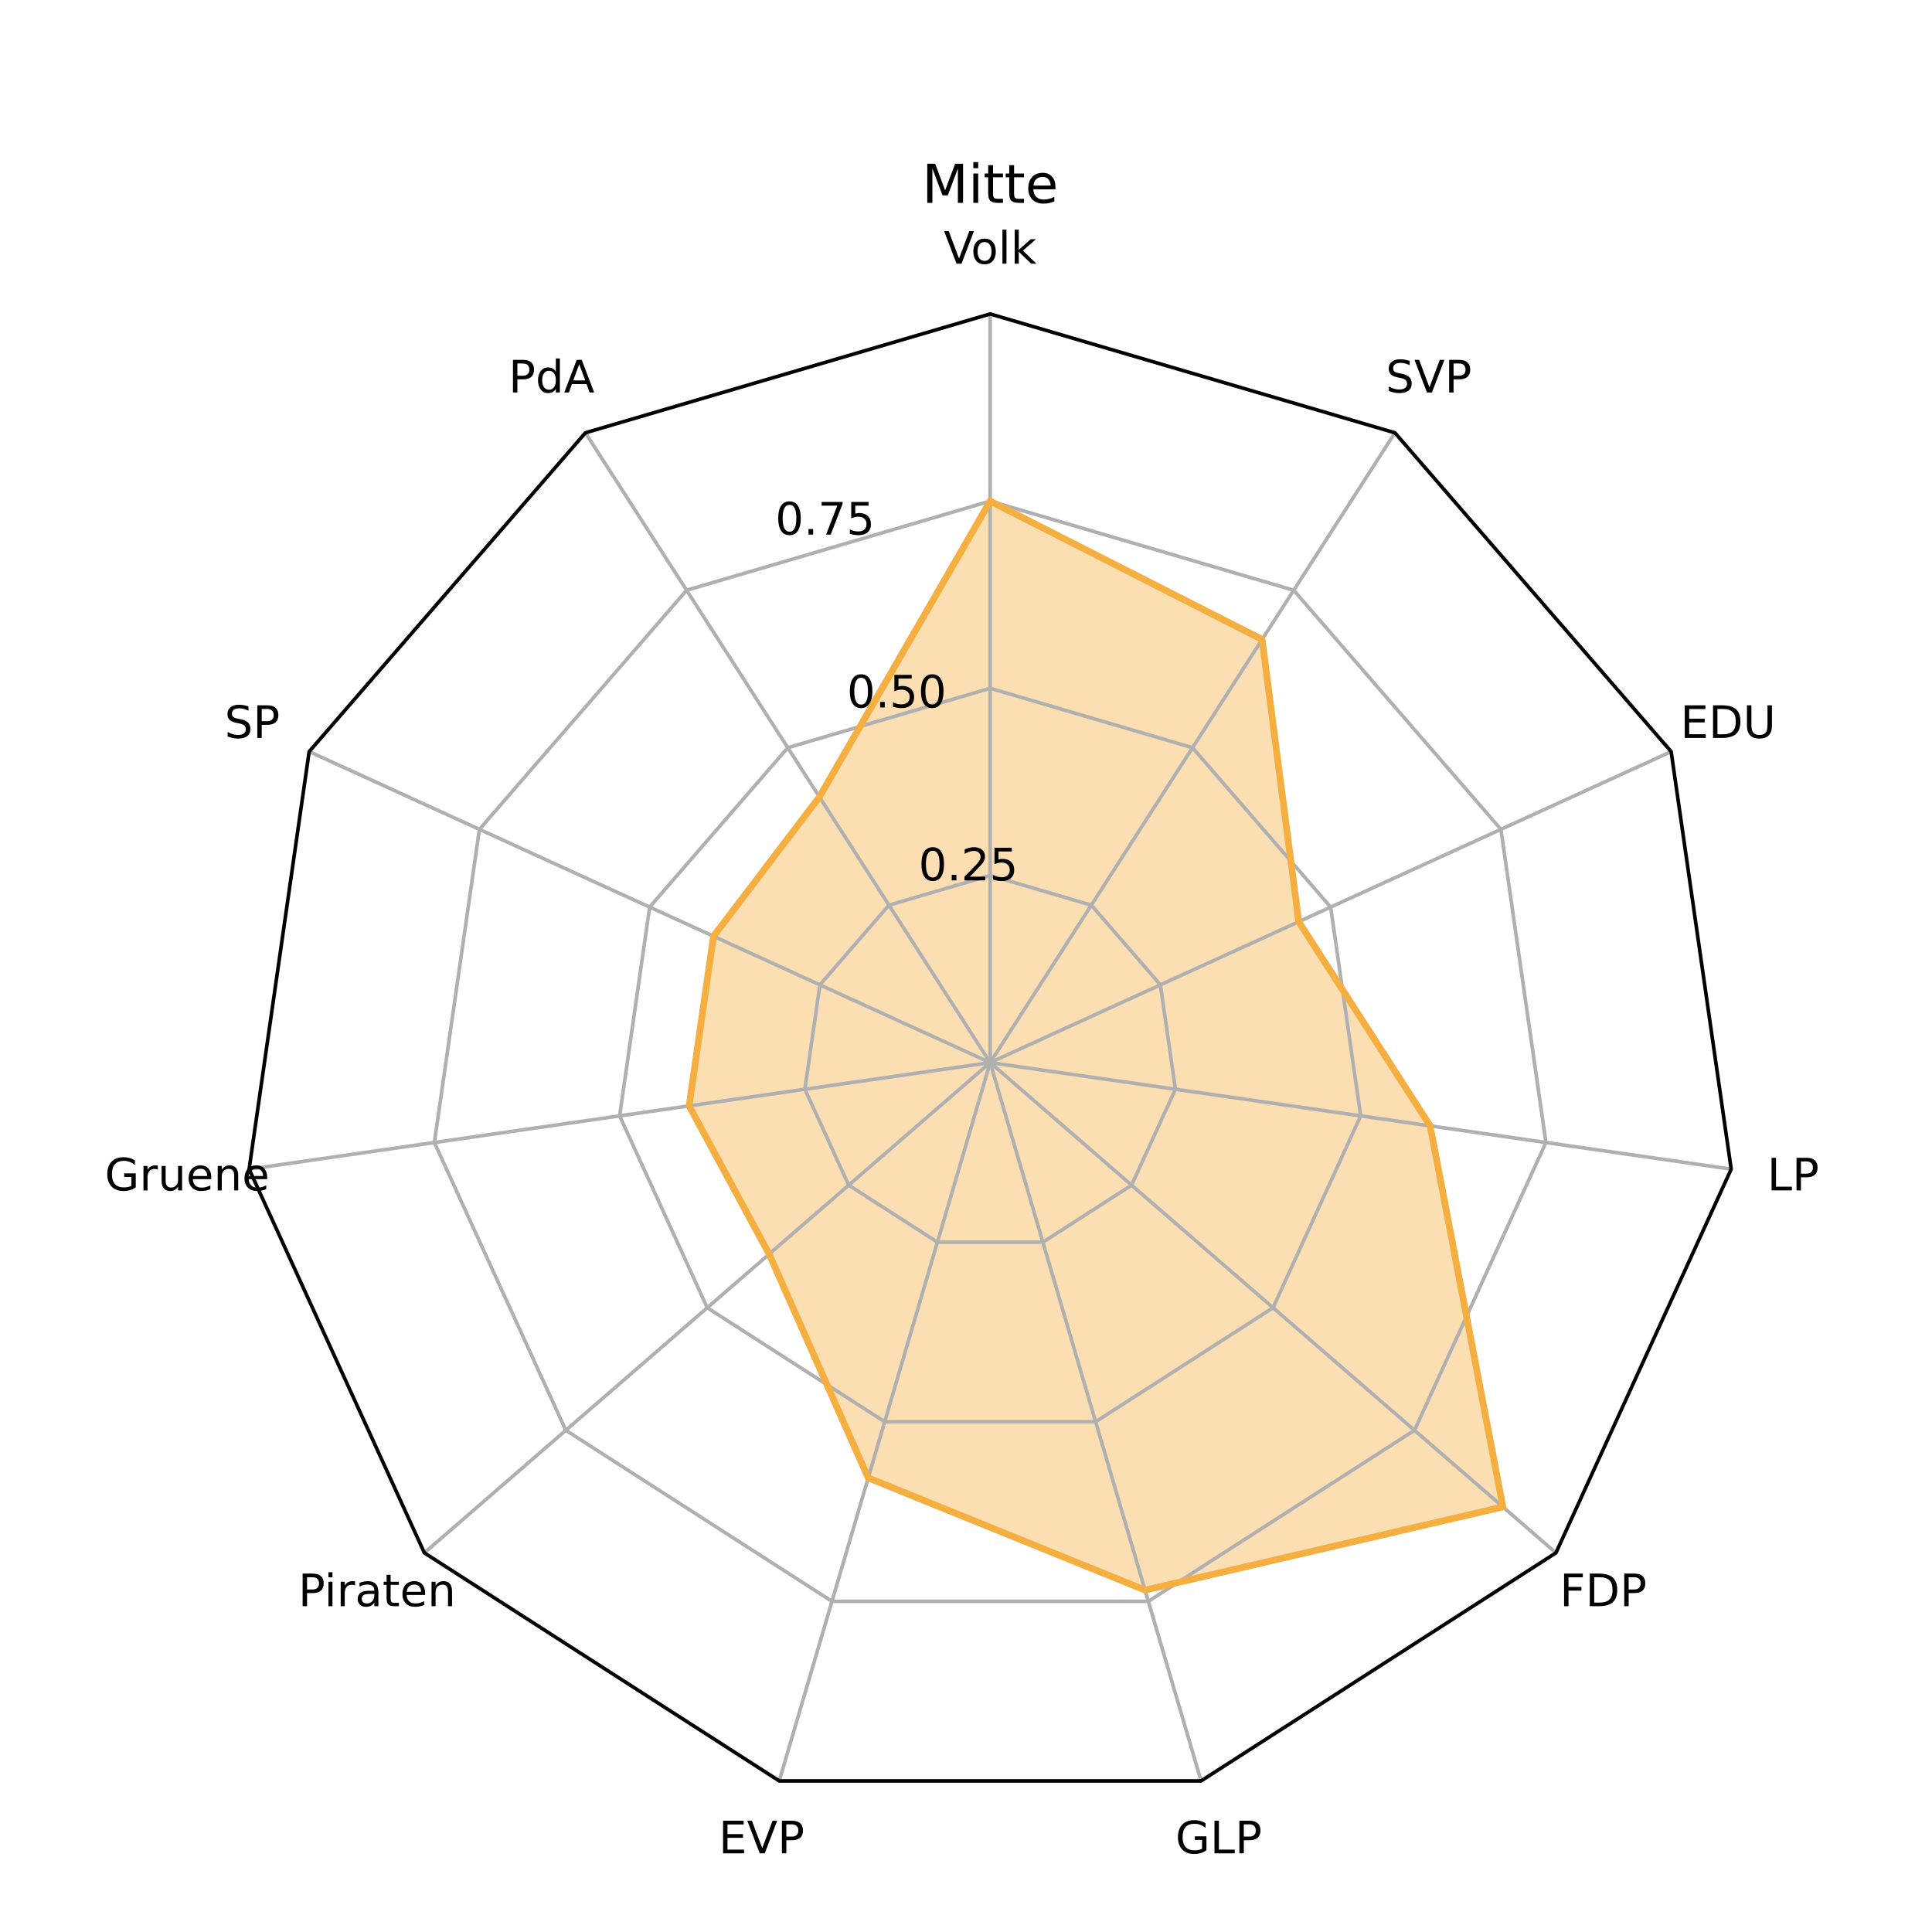
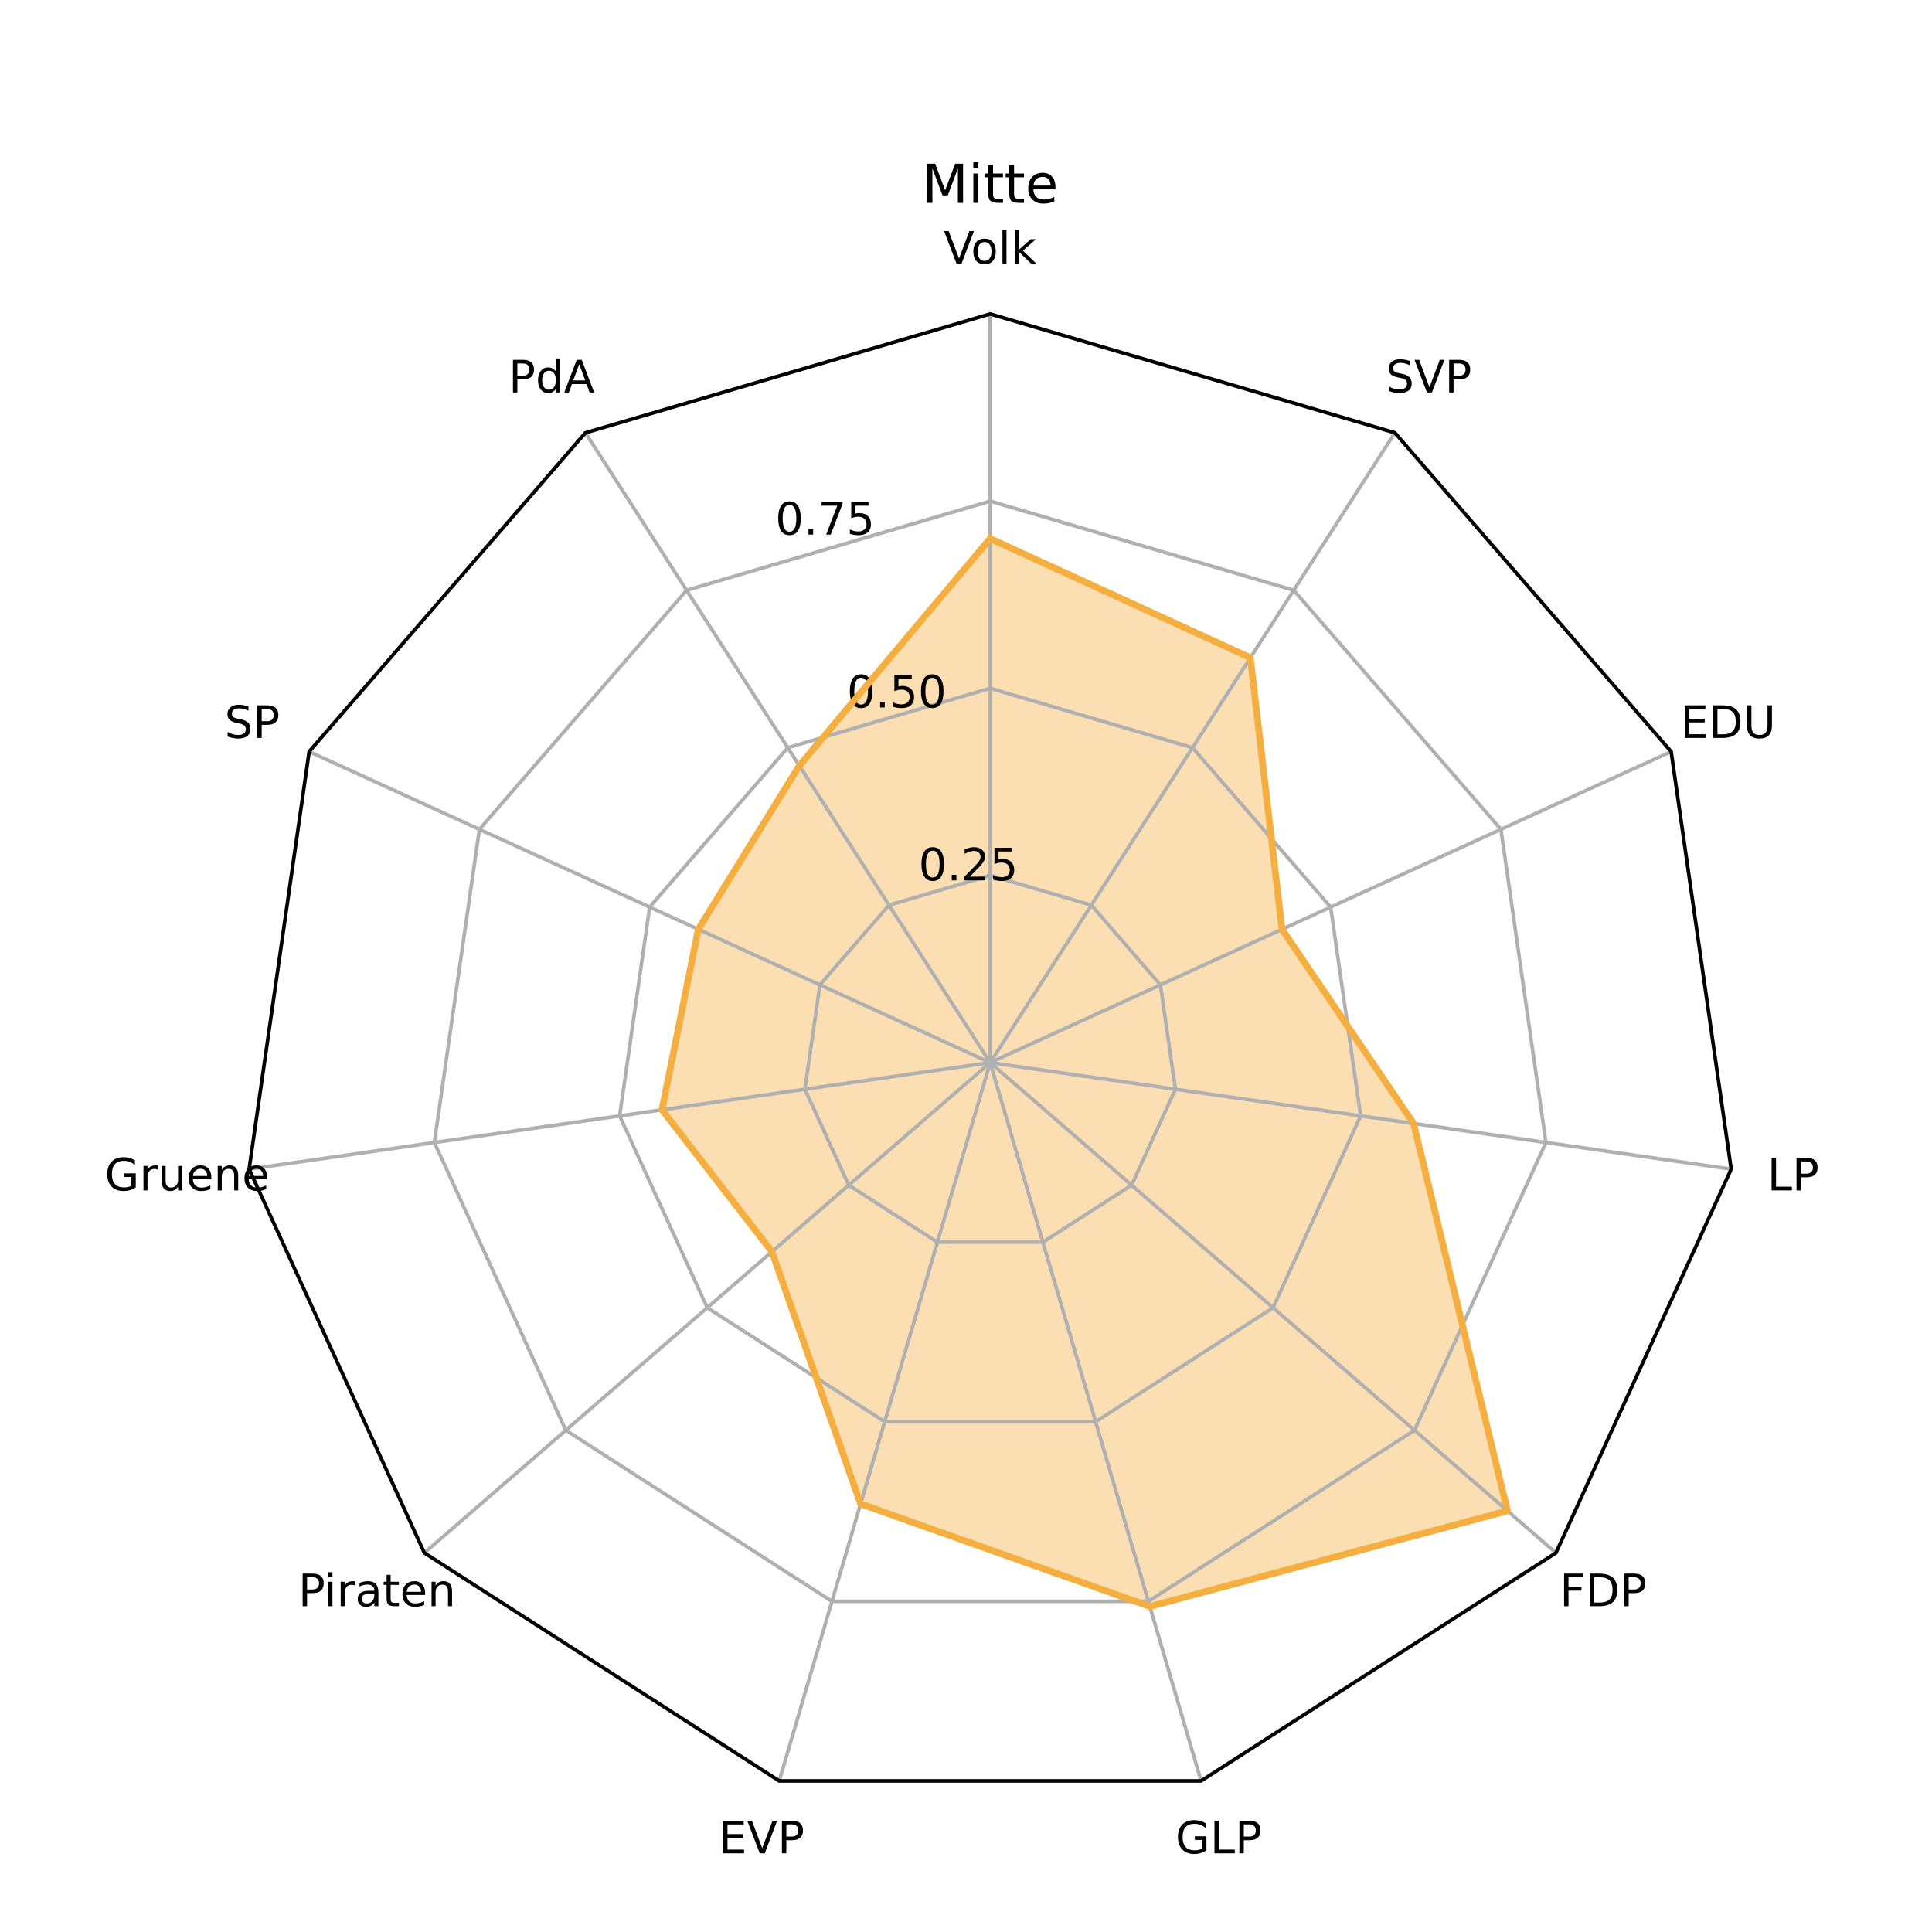
<svg xmlns="http://www.w3.org/2000/svg" xmlns:xlink="http://www.w3.org/1999/xlink" width="432pt" height="432pt" viewBox="0 0 432 432" version="1.1">
  <defs>
    <style type="text/css">*{stroke-linejoin: round; stroke-linecap: butt}</style>
  </defs>
  <g id="figure_1">
    <g id="patch_1">
      <path d="M 0 432  L 432 432  L 432 0  L 0 0  z " style="fill: #ffffff" />
    </g>
    <g id="axes_1">
      <g id="patch_2">
        <path d="M 221.4 70.2  L 130.897 96.774  L 69.128 168.06  L 55.704 261.424  L 94.888 347.224  L 174.238 398.219  L 268.562 398.219  L 347.912 347.224  L 387.096 261.424  L 373.672 168.06  L 311.903 96.774  z " style="fill: #ffffff" />
      </g>
      <g id="patch_3">
-         <path d="M 221.4 112.05  L 183.219 178.189  L 159.539 209.349  L 154.086 247.278  L 171.981 280.422  L 194.134 330.458  L 256.035 355.555  L 336.052 336.946  L 319.782 251.745  L 290.398 206.089  L 282.207 142.983  z " clip-path="url(#pb3d2dcddb6)" style="fill: #f5ae40; opacity: 0.4; stroke: #f5ae40; stroke-linejoin: miter" />
+         <path d="M 221.4 120.42  L 178.734 171.211  L 156.14 207.797  L 148.02 248.15  L 172.602 279.883  L 192.429 336.266  L 257.108 359.212  L 337.069 337.827  L 316.083 251.213  L 286.66 207.797  L 279.581 147.069  z " clip-path="url(#p81fc28a385)" style="fill: #f5ae40; opacity: 0.4; stroke: #f5ae40; stroke-linejoin: miter" />
      </g>
      <g id="matplotlib.axis_1">
        <g id="xtick_1">
          <g id="line2d_1">
-             <path d="M 221.4 237.6  L 221.4 222.382  L 221.4 207.164  L 221.4 191.945  L 221.4 176.727  L 221.4 161.509  L 221.4 146.291  L 221.4 131.073  L 221.4 115.855  L 221.4 100.636  L 221.4 85.418  L 221.4 70.2  " clip-path="url(#pb3d2dcddb6)" style="fill: none; stroke: #b0b0b0; stroke-width: 0.8; stroke-linecap: square" />
+             <path d="M 221.4 237.6  L 221.4 222.382  L 221.4 207.164  L 221.4 191.945  L 221.4 176.727  L 221.4 161.509  L 221.4 146.291  L 221.4 131.073  L 221.4 115.855  L 221.4 100.636  L 221.4 85.418  L 221.4 70.2  " clip-path="url(#p81fc28a385)" style="fill: none; stroke: #b0b0b0; stroke-width: 0.8; stroke-linecap: square" />
          </g>
          <g id="text_1">
-             <g transform="translate(211.0234 58.95938) scale(0.1 -0.1)">
+             <g transform="translate(211.0234 58.95938)scale(0.1 -0.1)">
              <defs>
                <path id="DejaVuSans-56" d="M 1831 0  L 50 4666  L 709 4666  L 2188 738  L 3669 4666  L 4325 4666  L 2547 0  L 1831 0  z " transform="scale(0.015625)" />
                <path id="DejaVuSans-6f" d="M 1959 3097  Q 1497 3097 1228 2736  Q 959 2375 959 1747  Q 959 1119 1226 758  Q 1494 397 1959 397  Q 2419 397 2687 759  Q 2956 1122 2956 1747  Q 2956 2369 2687 2733  Q 2419 3097 1959 3097  z M 1959 3584  Q 2709 3584 3137 3096  Q 3566 2609 3566 1747  Q 3566 888 3137 398  Q 2709 -91 1959 -91  Q 1206 -91 779 398  Q 353 888 353 1747  Q 353 2609 779 3096  Q 1206 3584 1959 3584  z " transform="scale(0.015625)" />
                <path id="DejaVuSans-6c" d="M 603 4863  L 1178 4863  L 1178 0  L 603 0  L 603 4863  z " transform="scale(0.015625)" />
                <path id="DejaVuSans-6b" d="M 581 4863  L 1159 4863  L 1159 1991  L 2875 3500  L 3609 3500  L 1753 1863  L 3688 0  L 2938 0  L 1159 1709  L 1159 0  L 581 0  L 581 4863  z " transform="scale(0.015625)" />
              </defs>
              <use xlink:href="#DejaVuSans-56" />
              <use xlink:href="#DejaVuSans-6f" x="60.658" />
              <use xlink:href="#DejaVuSans-6c" x="121.84" />
              <use xlink:href="#DejaVuSans-6b" x="149.623" />
            </g>
          </g>
        </g>
        <g id="xtick_2">
          <g id="line2d_2">
-             <path d="M 221.4 237.6  L 213.172 224.798  L 204.945 211.995  L 196.717 199.193  L 188.49 186.391  L 180.262 173.588  L 172.035 160.786  L 163.807 147.984  L 155.579 135.181  L 147.352 122.379  L 139.124 109.577  L 130.897 96.774  " clip-path="url(#pb3d2dcddb6)" style="fill: none; stroke: #b0b0b0; stroke-width: 0.8; stroke-linecap: square" />
+             <path d="M 221.4 237.6  L 213.172 224.798  L 204.945 211.995  L 196.717 199.193  L 188.49 186.391  L 180.262 173.588  L 172.035 160.786  L 163.807 147.984  L 155.579 135.181  L 147.352 122.379  L 139.124 109.577  L 130.897 96.774  " clip-path="url(#p81fc28a385)" style="fill: none; stroke: #b0b0b0; stroke-width: 0.8; stroke-linecap: square" />
          </g>
          <g id="text_2">
-             <g transform="translate(113.7184 87.75598) scale(0.1 -0.1)">
+             <g transform="translate(113.7184 87.75598)scale(0.1 -0.1)">
              <defs>
                <path id="DejaVuSans-50" d="M 1259 4147  L 1259 2394  L 2053 2394  Q 2494 2394 2734 2622  Q 2975 2850 2975 3272  Q 2975 3691 2734 3919  Q 2494 4147 2053 4147  L 1259 4147  z M 628 4666  L 2053 4666  Q 2838 4666 3239 4311  Q 3641 3956 3641 3272  Q 3641 2581 3239 2228  Q 2838 1875 2053 1875  L 1259 1875  L 1259 0  L 628 0  L 628 4666  z " transform="scale(0.015625)" />
                <path id="DejaVuSans-64" d="M 2906 2969  L 2906 4863  L 3481 4863  L 3481 0  L 2906 0  L 2906 525  Q 2725 213 2448 61  Q 2172 -91 1784 -91  Q 1150 -91 751 415  Q 353 922 353 1747  Q 353 2572 751 3078  Q 1150 3584 1784 3584  Q 2172 3584 2448 3432  Q 2725 3281 2906 2969  z M 947 1747  Q 947 1113 1208 752  Q 1469 391 1925 391  Q 2381 391 2643 752  Q 2906 1113 2906 1747  Q 2906 2381 2643 2742  Q 2381 3103 1925 3103  Q 1469 3103 1208 2742  Q 947 2381 947 1747  z " transform="scale(0.015625)" />
                <path id="DejaVuSans-41" d="M 2188 4044  L 1331 1722  L 3047 1722  L 2188 4044  z M 1831 4666  L 2547 4666  L 4325 0  L 3669 0  L 3244 1197  L 1141 1197  L 716 0  L 50 0  L 1831 4666  z " transform="scale(0.015625)" />
              </defs>
              <use xlink:href="#DejaVuSans-50" />
              <use xlink:href="#DejaVuSans-64" x="60.303" />
              <use xlink:href="#DejaVuSans-41" x="123.779" />
            </g>
          </g>
        </g>
        <g id="xtick_3">
          <g id="line2d_3">
-             <path d="M 221.4 237.6  L 207.557 231.278  L 193.714 224.956  L 179.871 218.634  L 166.028 212.313  L 152.185 205.991  L 138.342 199.669  L 124.499 193.347  L 110.656 187.025  L 96.813 180.703  L 82.971 174.381  L 69.128 168.06  " clip-path="url(#pb3d2dcddb6)" style="fill: none; stroke: #b0b0b0; stroke-width: 0.8; stroke-linecap: square" />
+             <path d="M 221.4 237.6  L 207.557 231.278  L 193.714 224.956  L 179.871 218.634  L 166.028 212.313  L 152.185 205.991  L 138.342 199.669  L 124.499 193.347  L 110.656 187.025  L 96.813 180.703  L 82.971 174.381  L 69.128 168.06  " clip-path="url(#p81fc28a385)" style="fill: none; stroke: #b0b0b0; stroke-width: 0.8; stroke-linecap: square" />
          </g>
          <g id="text_3">
-             <g transform="translate(50.20369 165.0031) scale(0.1 -0.1)">
+             <g transform="translate(50.20369 165.0031)scale(0.1 -0.1)">
              <defs>
                <path id="DejaVuSans-53" d="M 3425 4513  L 3425 3897  Q 3066 4069 2747 4153  Q 2428 4238 2131 4238  Q 1616 4238 1336 4038  Q 1056 3838 1056 3469  Q 1056 3159 1242 3001  Q 1428 2844 1947 2747  L 2328 2669  Q 3034 2534 3370 2195  Q 3706 1856 3706 1288  Q 3706 609 3251 259  Q 2797 -91 1919 -91  Q 1588 -91 1214 -16  Q 841 59 441 206  L 441 856  Q 825 641 1194 531  Q 1563 422 1919 422  Q 2459 422 2753 634  Q 3047 847 3047 1241  Q 3047 1584 2836 1778  Q 2625 1972 2144 2069  L 1759 2144  Q 1053 2284 737 2584  Q 422 2884 422 3419  Q 422 4038 858 4394  Q 1294 4750 2059 4750  Q 2388 4750 2728 4690  Q 3069 4631 3425 4513  z " transform="scale(0.015625)" />
              </defs>
              <use xlink:href="#DejaVuSans-53" />
              <use xlink:href="#DejaVuSans-50" x="63.477" />
            </g>
          </g>
        </g>
        <g id="xtick_4">
          <g id="line2d_4">
-             <path d="M 221.4 237.6  L 206.337 239.766  L 191.273 241.932  L 176.21 244.097  L 161.147 246.263  L 146.084 248.429  L 131.02 250.595  L 115.957 252.76  L 100.894 254.926  L 85.83 257.092  L 70.767 259.258  L 55.704 261.424  " clip-path="url(#pb3d2dcddb6)" style="fill: none; stroke: #b0b0b0; stroke-width: 0.8; stroke-linecap: square" />
+             <path d="M 221.4 237.6  L 206.337 239.766  L 191.273 241.932  L 176.21 244.097  L 161.147 246.263  L 146.084 248.429  L 131.02 250.595  L 115.957 252.76  L 100.894 254.926  L 85.83 257.092  L 70.767 259.258  L 55.704 261.424  " clip-path="url(#p81fc28a385)" style="fill: none; stroke: #b0b0b0; stroke-width: 0.8; stroke-linecap: square" />
          </g>
          <g id="text_4">
-             <g transform="translate(23.42608 266.1753) scale(0.1 -0.1)">
+             <g transform="translate(23.42608 266.1753)scale(0.1 -0.1)">
              <defs>
                <path id="DejaVuSans-47" d="M 3809 666  L 3809 1919  L 2778 1919  L 2778 2438  L 4434 2438  L 4434 434  Q 4069 175 3628 42  Q 3188 -91 2688 -91  Q 1594 -91 976 548  Q 359 1188 359 2328  Q 359 3472 976 4111  Q 1594 4750 2688 4750  Q 3144 4750 3555 4637  Q 3966 4525 4313 4306  L 4313 3634  Q 3963 3931 3569 4081  Q 3175 4231 2741 4231  Q 1884 4231 1454 3753  Q 1025 3275 1025 2328  Q 1025 1384 1454 906  Q 1884 428 2741 428  Q 3075 428 3337 486  Q 3600 544 3809 666  z " transform="scale(0.015625)" />
                <path id="DejaVuSans-72" d="M 2631 2963  Q 2534 3019 2420 3045  Q 2306 3072 2169 3072  Q 1681 3072 1420 2755  Q 1159 2438 1159 1844  L 1159 0  L 581 0  L 581 3500  L 1159 3500  L 1159 2956  Q 1341 3275 1631 3429  Q 1922 3584 2338 3584  Q 2397 3584 2469 3576  Q 2541 3569 2628 3553  L 2631 2963  z " transform="scale(0.015625)" />
                <path id="DejaVuSans-75" d="M 544 1381  L 544 3500  L 1119 3500  L 1119 1403  Q 1119 906 1312 657  Q 1506 409 1894 409  Q 2359 409 2629 706  Q 2900 1003 2900 1516  L 2900 3500  L 3475 3500  L 3475 0  L 2900 0  L 2900 538  Q 2691 219 2414 64  Q 2138 -91 1772 -91  Q 1169 -91 856 284  Q 544 659 544 1381  z M 1991 3584  L 1991 3584  z " transform="scale(0.015625)" />
                <path id="DejaVuSans-65" d="M 3597 1894  L 3597 1613  L 953 1613  Q 991 1019 1311 708  Q 1631 397 2203 397  Q 2534 397 2845 478  Q 3156 559 3463 722  L 3463 178  Q 3153 47 2828 -22  Q 2503 -91 2169 -91  Q 1331 -91 842 396  Q 353 884 353 1716  Q 353 2575 817 3079  Q 1281 3584 2069 3584  Q 2775 3584 3186 3129  Q 3597 2675 3597 1894  z M 3022 2063  Q 3016 2534 2758 2815  Q 2500 3097 2075 3097  Q 1594 3097 1305 2825  Q 1016 2553 972 2059  L 3022 2063  z " transform="scale(0.015625)" />
                <path id="DejaVuSans-6e" d="M 3513 2113  L 3513 0  L 2938 0  L 2938 2094  Q 2938 2591 2744 2837  Q 2550 3084 2163 3084  Q 1697 3084 1428 2787  Q 1159 2491 1159 1978  L 1159 0  L 581 0  L 581 3500  L 1159 3500  L 1159 2956  Q 1366 3272 1645 3428  Q 1925 3584 2291 3584  Q 2894 3584 3203 3211  Q 3513 2838 3513 2113  z " transform="scale(0.015625)" />
              </defs>
              <use xlink:href="#DejaVuSans-47" />
              <use xlink:href="#DejaVuSans-72" x="77.49" />
              <use xlink:href="#DejaVuSans-75" x="118.604" />
              <use xlink:href="#DejaVuSans-65" x="181.982" />
              <use xlink:href="#DejaVuSans-6e" x="243.506" />
              <use xlink:href="#DejaVuSans-65" x="306.885" />
            </g>
          </g>
        </g>
        <g id="xtick_5">
          <g id="line2d_5">
-             <path d="M 221.4 237.6  L 209.899 247.566  L 198.398 257.532  L 186.897 267.497  L 175.395 277.463  L 163.894 287.429  L 152.393 297.395  L 140.892 307.361  L 129.391 317.326  L 117.89 327.292  L 106.389 337.258  L 94.888 347.224  " clip-path="url(#pb3d2dcddb6)" style="fill: none; stroke: #b0b0b0; stroke-width: 0.8; stroke-linecap: square" />
+             <path d="M 221.4 237.6  L 209.899 247.566  L 198.398 257.532  L 186.897 267.497  L 175.395 277.463  L 163.894 287.429  L 152.393 297.395  L 140.892 307.361  L 129.391 317.326  L 117.89 327.292  L 106.389 337.258  L 94.888 347.224  " clip-path="url(#p81fc28a385)" style="fill: none; stroke: #b0b0b0; stroke-width: 0.8; stroke-linecap: square" />
          </g>
          <g id="text_5">
-             <g transform="translate(66.69062 359.1511) scale(0.1 -0.1)">
+             <g transform="translate(66.69062 359.1511)scale(0.1 -0.1)">
              <defs>
                <path id="DejaVuSans-69" d="M 603 3500  L 1178 3500  L 1178 0  L 603 0  L 603 3500  z M 603 4863  L 1178 4863  L 1178 4134  L 603 4134  L 603 4863  z " transform="scale(0.015625)" />
                <path id="DejaVuSans-61" d="M 2194 1759  Q 1497 1759 1228 1600  Q 959 1441 959 1056  Q 959 750 1161 570  Q 1363 391 1709 391  Q 2188 391 2477 730  Q 2766 1069 2766 1631  L 2766 1759  L 2194 1759  z M 3341 1997  L 3341 0  L 2766 0  L 2766 531  Q 2569 213 2275 61  Q 1981 -91 1556 -91  Q 1019 -91 701 211  Q 384 513 384 1019  Q 384 1609 779 1909  Q 1175 2209 1959 2209  L 2766 2209  L 2766 2266  Q 2766 2663 2505 2880  Q 2244 3097 1772 3097  Q 1472 3097 1187 3025  Q 903 2953 641 2809  L 641 3341  Q 956 3463 1253 3523  Q 1550 3584 1831 3584  Q 2591 3584 2966 3190  Q 3341 2797 3341 1997  z " transform="scale(0.015625)" />
                <path id="DejaVuSans-74" d="M 1172 4494  L 1172 3500  L 2356 3500  L 2356 3053  L 1172 3053  L 1172 1153  Q 1172 725 1289 603  Q 1406 481 1766 481  L 2356 481  L 2356 0  L 1766 0  Q 1100 0 847 248  Q 594 497 594 1153  L 594 3053  L 172 3053  L 172 3500  L 594 3500  L 594 4494  L 1172 4494  z " transform="scale(0.015625)" />
              </defs>
              <use xlink:href="#DejaVuSans-50" />
              <use xlink:href="#DejaVuSans-69" x="58.053" />
              <use xlink:href="#DejaVuSans-72" x="85.836" />
              <use xlink:href="#DejaVuSans-61" x="126.949" />
              <use xlink:href="#DejaVuSans-74" x="188.229" />
              <use xlink:href="#DejaVuSans-65" x="227.438" />
              <use xlink:href="#DejaVuSans-6e" x="288.961" />
            </g>
          </g>
        </g>
        <g id="xtick_6">
          <g id="line2d_6">
-             <path d="M 221.4 237.6  L 217.113 252.202  L 212.825 266.803  L 208.538 281.405  L 204.25 296.007  L 199.963 310.609  L 195.675 325.21  L 191.388 339.812  L 187.1 354.414  L 182.813 369.016  L 178.525 383.617  L 174.238 398.219  " clip-path="url(#pb3d2dcddb6)" style="fill: none; stroke: #b0b0b0; stroke-width: 0.8; stroke-linecap: square" />
+             <path d="M 221.4 237.6  L 217.113 252.202  L 212.825 266.803  L 208.538 281.405  L 204.25 296.007  L 199.963 310.609  L 195.675 325.21  L 191.388 339.812  L 187.1 354.414  L 182.813 369.016  L 178.525 383.617  L 174.238 398.219  " clip-path="url(#p81fc28a385)" style="fill: none; stroke: #b0b0b0; stroke-width: 0.8; stroke-linecap: square" />
          </g>
          <g id="text_6">
-             <g transform="translate(160.6992 414.4114) scale(0.1 -0.1)">
+             <g transform="translate(160.6992 414.4114)scale(0.1 -0.1)">
              <defs>
                <path id="DejaVuSans-45" d="M 628 4666  L 3578 4666  L 3578 4134  L 1259 4134  L 1259 2753  L 3481 2753  L 3481 2222  L 1259 2222  L 1259 531  L 3634 531  L 3634 0  L 628 0  L 628 4666  z " transform="scale(0.015625)" />
              </defs>
              <use xlink:href="#DejaVuSans-45" />
              <use xlink:href="#DejaVuSans-56" x="63.184" />
              <use xlink:href="#DejaVuSans-50" x="131.592" />
            </g>
          </g>
        </g>
        <g id="xtick_7">
          <g id="line2d_7">
-             <path d="M 221.4 237.6  L 225.687 252.202  L 229.975 266.803  L 234.262 281.405  L 238.55 296.007  L 242.837 310.609  L 247.125 325.21  L 251.412 339.812  L 255.7 354.414  L 259.987 369.016  L 264.275 383.617  L 268.562 398.219  " clip-path="url(#pb3d2dcddb6)" style="fill: none; stroke: #b0b0b0; stroke-width: 0.8; stroke-linecap: square" />
+             <path d="M 221.4 237.6  L 225.687 252.202  L 229.975 266.803  L 234.262 281.405  L 238.55 296.007  L 242.837 310.609  L 247.125 325.21  L 251.412 339.812  L 255.7 354.414  L 259.987 369.016  L 264.275 383.617  L 268.562 398.219  " clip-path="url(#p81fc28a385)" style="fill: none; stroke: #b0b0b0; stroke-width: 0.8; stroke-linecap: square" />
          </g>
          <g id="text_7">
-             <g transform="translate(262.8313 414.4114) scale(0.1 -0.1)">
+             <g transform="translate(262.8313 414.4114)scale(0.1 -0.1)">
              <defs>
                <path id="DejaVuSans-4c" d="M 628 4666  L 1259 4666  L 1259 531  L 3531 531  L 3531 0  L 628 0  L 628 4666  z " transform="scale(0.015625)" />
              </defs>
              <use xlink:href="#DejaVuSans-47" />
              <use xlink:href="#DejaVuSans-4c" x="77.49" />
              <use xlink:href="#DejaVuSans-50" x="133.203" />
            </g>
          </g>
        </g>
        <g id="xtick_8">
          <g id="line2d_8">
-             <path d="M 221.4 237.6  L 232.901 247.566  L 244.402 257.532  L 255.903 267.497  L 267.405 277.463  L 278.906 287.429  L 290.407 297.395  L 301.908 307.361  L 313.409 317.326  L 324.91 327.292  L 336.411 337.258  L 347.912 347.224  " clip-path="url(#pb3d2dcddb6)" style="fill: none; stroke: #b0b0b0; stroke-width: 0.8; stroke-linecap: square" />
+             <path d="M 221.4 237.6  L 232.901 247.566  L 244.402 257.532  L 255.903 267.497  L 267.405 277.463  L 278.906 287.429  L 290.407 297.395  L 301.908 307.361  L 313.409 317.326  L 324.91 327.292  L 336.411 337.258  L 347.912 347.224  " clip-path="url(#p81fc28a385)" style="fill: none; stroke: #b0b0b0; stroke-width: 0.8; stroke-linecap: square" />
          </g>
          <g id="text_8">
-             <g transform="translate(348.7523 359.1511) scale(0.1 -0.1)">
+             <g transform="translate(348.7523 359.1511)scale(0.1 -0.1)">
              <defs>
                <path id="DejaVuSans-46" d="M 628 4666  L 3309 4666  L 3309 4134  L 1259 4134  L 1259 2759  L 3109 2759  L 3109 2228  L 1259 2228  L 1259 0  L 628 0  L 628 4666  z " transform="scale(0.015625)" />
                <path id="DejaVuSans-44" d="M 1259 4147  L 1259 519  L 2022 519  Q 2988 519 3436 956  Q 3884 1394 3884 2338  Q 3884 3275 3436 3711  Q 2988 4147 2022 4147  L 1259 4147  z M 628 4666  L 1925 4666  Q 3281 4666 3915 4102  Q 4550 3538 4550 2338  Q 4550 1131 3912 565  Q 3275 0 1925 0  L 628 0  L 628 4666  z " transform="scale(0.015625)" />
              </defs>
              <use xlink:href="#DejaVuSans-46" />
              <use xlink:href="#DejaVuSans-44" x="57.52" />
              <use xlink:href="#DejaVuSans-50" x="134.521" />
            </g>
          </g>
        </g>
        <g id="xtick_9">
          <g id="line2d_9">
-             <path d="M 221.4 237.6  L 236.463 239.766  L 251.527 241.932  L 266.59 244.097  L 281.653 246.263  L 296.716 248.429  L 311.78 250.595  L 326.843 252.76  L 341.906 254.926  L 356.97 257.092  L 372.033 259.258  L 387.096 261.424  " clip-path="url(#pb3d2dcddb6)" style="fill: none; stroke: #b0b0b0; stroke-width: 0.8; stroke-linecap: square" />
+             <path d="M 221.4 237.6  L 236.463 239.766  L 251.527 241.932  L 266.59 244.097  L 281.653 246.263  L 296.716 248.429  L 311.78 250.595  L 326.843 252.76  L 341.906 254.926  L 356.97 257.092  L 372.033 259.258  L 387.096 261.424  " clip-path="url(#p81fc28a385)" style="fill: none; stroke: #b0b0b0; stroke-width: 0.8; stroke-linecap: square" />
          </g>
          <g id="text_9">
-             <g transform="translate(395.1528 266.1753) scale(0.1 -0.1)">
+             <g transform="translate(395.1528 266.1753)scale(0.1 -0.1)">
              <use xlink:href="#DejaVuSans-4c" />
              <use xlink:href="#DejaVuSans-50" x="55.713" />
            </g>
          </g>
        </g>
        <g id="xtick_10">
          <g id="line2d_10">
-             <path d="M 221.4 237.6  L 235.243 231.278  L 249.086 224.956  L 262.929 218.634  L 276.772 212.313  L 290.615 205.991  L 304.458 199.669  L 318.301 193.347  L 332.144 187.025  L 345.987 180.703  L 359.829 174.381  L 373.672 168.06  " clip-path="url(#pb3d2dcddb6)" style="fill: none; stroke: #b0b0b0; stroke-width: 0.8; stroke-linecap: square" />
+             <path d="M 221.4 237.6  L 235.243 231.278  L 249.086 224.956  L 262.929 218.634  L 276.772 212.313  L 290.615 205.991  L 304.458 199.669  L 318.301 193.347  L 332.144 187.025  L 345.987 180.703  L 359.829 174.381  L 373.672 168.06  " clip-path="url(#p81fc28a385)" style="fill: none; stroke: #b0b0b0; stroke-width: 0.8; stroke-linecap: square" />
          </g>
          <g id="text_10">
-             <g transform="translate(375.7385 165.0031) scale(0.1 -0.1)">
+             <g transform="translate(375.7385 165.0031)scale(0.1 -0.1)">
              <defs>
                <path id="DejaVuSans-55" d="M 556 4666  L 1191 4666  L 1191 1831  Q 1191 1081 1462 751  Q 1734 422 2344 422  Q 2950 422 3222 751  Q 3494 1081 3494 1831  L 3494 4666  L 4128 4666  L 4128 1753  Q 4128 841 3676 375  Q 3225 -91 2344 -91  Q 1459 -91 1007 375  Q 556 841 556 1753  L 556 4666  z " transform="scale(0.015625)" />
              </defs>
              <use xlink:href="#DejaVuSans-45" />
              <use xlink:href="#DejaVuSans-44" x="63.184" />
              <use xlink:href="#DejaVuSans-55" x="140.186" />
            </g>
          </g>
        </g>
        <g id="xtick_11">
          <g id="line2d_11">
-             <path d="M 221.4 237.6  L 229.628 224.798  L 237.855 211.995  L 246.083 199.193  L 254.31 186.391  L 262.538 173.588  L 270.765 160.786  L 278.993 147.984  L 287.221 135.181  L 295.448 122.379  L 303.676 109.577  L 311.903 96.774  " clip-path="url(#pb3d2dcddb6)" style="fill: none; stroke: #b0b0b0; stroke-width: 0.8; stroke-linecap: square" />
+             <path d="M 221.4 237.6  L 229.628 224.798  L 237.855 211.995  L 246.083 199.193  L 254.31 186.391  L 262.538 173.588  L 270.765 160.786  L 278.993 147.984  L 287.221 135.181  L 295.448 122.379  L 303.676 109.577  L 311.903 96.774  " clip-path="url(#p81fc28a385)" style="fill: none; stroke: #b0b0b0; stroke-width: 0.8; stroke-linecap: square" />
          </g>
          <g id="text_11">
-             <g transform="translate(309.8629 87.75598) scale(0.1 -0.1)">
+             <g transform="translate(309.8629 87.75598)scale(0.1 -0.1)">
              <use xlink:href="#DejaVuSans-53" />
              <use xlink:href="#DejaVuSans-56" x="63.477" />
              <use xlink:href="#DejaVuSans-50" x="131.885" />
            </g>
          </g>
        </g>
      </g>
      <g id="matplotlib.axis_2">
        <g id="ytick_1">
          <g id="line2d_12">
-             <path d="M 221.4 195.75  L 198.774 202.394  L 183.332 220.215  L 179.976 243.556  L 189.772 265.006  L 209.609 277.755  L 233.191 277.755  L 253.028 265.006  L 262.824 243.556  L 259.468 220.215  L 244.026 202.394  L 221.4 195.75  " clip-path="url(#pb3d2dcddb6)" style="fill: none; stroke: #b0b0b0; stroke-width: 0.8; stroke-linecap: square" />
+             <path d="M 221.4 195.75  L 198.774 202.394  L 183.332 220.215  L 179.976 243.556  L 189.772 265.006  L 209.609 277.755  L 233.191 277.755  L 253.028 265.006  L 262.824 243.556  L 259.468 220.215  L 244.026 202.394  L 221.4 195.75  " clip-path="url(#p81fc28a385)" style="fill: none; stroke: #b0b0b0; stroke-width: 0.8; stroke-linecap: square" />
          </g>
          <g id="text_12">
-             <g transform="translate(205.3847 196.856) scale(0.1 -0.1)">
+             <g transform="translate(205.3847 196.856)scale(0.1 -0.1)">
              <defs>
                <path id="DejaVuSans-30" d="M 2034 4250  Q 1547 4250 1301 3770  Q 1056 3291 1056 2328  Q 1056 1369 1301 889  Q 1547 409 2034 409  Q 2525 409 2770 889  Q 3016 1369 3016 2328  Q 3016 3291 2770 3770  Q 2525 4250 2034 4250  z M 2034 4750  Q 2819 4750 3233 4129  Q 3647 3509 3647 2328  Q 3647 1150 3233 529  Q 2819 -91 2034 -91  Q 1250 -91 836 529  Q 422 1150 422 2328  Q 422 3509 836 4129  Q 1250 4750 2034 4750  z " transform="scale(0.015625)" />
                <path id="DejaVuSans-2e" d="M 684 794  L 1344 794  L 1344 0  L 684 0  L 684 794  z " transform="scale(0.015625)" />
                <path id="DejaVuSans-32" d="M 1228 531  L 3431 531  L 3431 0  L 469 0  L 469 531  Q 828 903 1448 1529  Q 2069 2156 2228 2338  Q 2531 2678 2651 2914  Q 2772 3150 2772 3378  Q 2772 3750 2511 3984  Q 2250 4219 1831 4219  Q 1534 4219 1204 4116  Q 875 4013 500 3803  L 500 4441  Q 881 4594 1212 4672  Q 1544 4750 1819 4750  Q 2544 4750 2975 4387  Q 3406 4025 3406 3419  Q 3406 3131 3298 2873  Q 3191 2616 2906 2266  Q 2828 2175 2409 1742  Q 1991 1309 1228 531  z " transform="scale(0.015625)" />
                <path id="DejaVuSans-35" d="M 691 4666  L 3169 4666  L 3169 4134  L 1269 4134  L 1269 2991  Q 1406 3038 1543 3061  Q 1681 3084 1819 3084  Q 2600 3084 3056 2656  Q 3513 2228 3513 1497  Q 3513 744 3044 326  Q 2575 -91 1722 -91  Q 1428 -91 1123 -41  Q 819 9 494 109  L 494 744  Q 775 591 1075 516  Q 1375 441 1709 441  Q 2250 441 2565 725  Q 2881 1009 2881 1497  Q 2881 1984 2565 2268  Q 2250 2553 1709 2553  Q 1456 2553 1204 2497  Q 953 2441 691 2322  L 691 4666  z " transform="scale(0.015625)" />
              </defs>
              <use xlink:href="#DejaVuSans-30" />
              <use xlink:href="#DejaVuSans-2e" x="63.623" />
              <use xlink:href="#DejaVuSans-32" x="95.41" />
              <use xlink:href="#DejaVuSans-35" x="159.033" />
            </g>
          </g>
        </g>
        <g id="ytick_2">
          <g id="line2d_13">
-             <path d="M 221.4 153.9  L 176.148 167.187  L 145.264 202.83  L 138.552 249.512  L 158.144 292.412  L 197.819 317.91  L 244.981 317.91  L 284.656 292.412  L 304.248 249.512  L 297.536 202.83  L 266.652 167.187  L 221.4 153.9  " clip-path="url(#pb3d2dcddb6)" style="fill: none; stroke: #b0b0b0; stroke-width: 0.8; stroke-linecap: square" />
+             <path d="M 221.4 153.9  L 176.148 167.187  L 145.264 202.83  L 138.552 249.512  L 158.144 292.412  L 197.819 317.91  L 244.981 317.91  L 284.656 292.412  L 304.248 249.512  L 297.536 202.83  L 266.652 167.187  L 221.4 153.9  " clip-path="url(#p81fc28a385)" style="fill: none; stroke: #b0b0b0; stroke-width: 0.8; stroke-linecap: square" />
          </g>
          <g id="text_13">
-             <g transform="translate(189.3694 158.1916) scale(0.1 -0.1)">
+             <g transform="translate(189.3694 158.1916)scale(0.1 -0.1)">
              <use xlink:href="#DejaVuSans-30" />
              <use xlink:href="#DejaVuSans-2e" x="63.623" />
              <use xlink:href="#DejaVuSans-35" x="95.41" />
              <use xlink:href="#DejaVuSans-30" x="159.033" />
            </g>
          </g>
        </g>
        <g id="ytick_3">
          <g id="line2d_14">
-             <path d="M 221.4 112.05  L 153.523 131.981  L 107.196 185.445  L 97.128 255.468  L 126.516 319.818  L 186.028 358.064  L 256.772 358.064  L 316.284 319.818  L 345.672 255.468  L 335.604 185.445  L 289.277 131.981  L 221.4 112.05  " clip-path="url(#pb3d2dcddb6)" style="fill: none; stroke: #b0b0b0; stroke-width: 0.8; stroke-linecap: square" />
+             <path d="M 221.4 112.05  L 153.523 131.981  L 107.196 185.445  L 97.128 255.468  L 126.516 319.818  L 186.028 358.064  L 256.772 358.064  L 316.284 319.818  L 345.672 255.468  L 335.604 185.445  L 289.277 131.981  L 221.4 112.05  " clip-path="url(#p81fc28a385)" style="fill: none; stroke: #b0b0b0; stroke-width: 0.8; stroke-linecap: square" />
          </g>
          <g id="text_14">
-             <g transform="translate(173.3541 119.5272) scale(0.1 -0.1)">
+             <g transform="translate(173.3541 119.5272)scale(0.1 -0.1)">
              <defs>
                <path id="DejaVuSans-37" d="M 525 4666  L 3525 4666  L 3525 4397  L 1831 0  L 1172 0  L 2766 4134  L 525 4134  L 525 4666  z " transform="scale(0.015625)" />
              </defs>
              <use xlink:href="#DejaVuSans-30" />
              <use xlink:href="#DejaVuSans-2e" x="63.623" />
              <use xlink:href="#DejaVuSans-37" x="95.41" />
              <use xlink:href="#DejaVuSans-35" x="159.033" />
            </g>
          </g>
        </g>
      </g>
      <g id="line2d_15">
-         <path d="M 221.4 112.05  L 183.219 178.189  L 159.539 209.349  L 154.086 247.278  L 171.981 280.422  L 194.134 330.458  L 256.035 355.555  L 336.052 336.946  L 319.782 251.745  L 290.398 206.089  L 282.207 142.983  L 221.4 112.05  " clip-path="url(#pb3d2dcddb6)" style="fill: none; stroke: #f5ae40; stroke-width: 1.5; stroke-linecap: square" />
+         <path d="M 221.4 120.42  L 178.734 171.211  L 156.14 207.797  L 148.02 248.15  L 172.602 279.883  L 192.429 336.266  L 257.108 359.212  L 337.069 337.827  L 316.083 251.213  L 286.66 207.797  L 279.581 147.069  L 221.4 120.42  " clip-path="url(#p81fc28a385)" style="fill: none; stroke: #f5ae40; stroke-width: 1.5; stroke-linecap: square" />
      </g>
      <g id="patch_4">
        <path d="M 221.4 70.2  L 130.897 96.774  L 69.128 168.06  L 55.704 261.424  L 94.888 347.224  L 174.238 398.219  L 268.562 398.219  L 347.912 347.224  L 387.096 261.424  L 373.672 168.06  L 311.903 96.774  L 221.4 70.2  z " style="fill: none; stroke: #000000; stroke-width: 0.8; stroke-linejoin: miter; stroke-linecap: square" />
      </g>
      <g id="text_15">
-         <g transform="translate(206.16 45.36094) scale(0.12 -0.12)">
+         <g transform="translate(206.16 45.36094)scale(0.12 -0.12)">
          <defs>
            <path id="DejaVuSans-4d" d="M 628 4666  L 1569 4666  L 2759 1491  L 3956 4666  L 4897 4666  L 4897 0  L 4281 0  L 4281 4097  L 3078 897  L 2444 897  L 1241 4097  L 1241 0  L 628 0  L 628 4666  z " transform="scale(0.015625)" />
          </defs>
          <use xlink:href="#DejaVuSans-4d" />
          <use xlink:href="#DejaVuSans-69" x="86.279" />
          <use xlink:href="#DejaVuSans-74" x="114.062" />
          <use xlink:href="#DejaVuSans-74" x="153.271" />
          <use xlink:href="#DejaVuSans-65" x="192.48" />
        </g>
      </g>
    </g>
  </g>
  <defs>
-     <clipPath id="pb3d2dcddb6">
+     <clipPath id="p81fc28a385">
      <path d="M 221.4 70.2  L 130.897 96.774  L 69.128 168.06  L 55.704 261.424  L 94.888 347.224  L 174.238 398.219  L 268.562 398.219  L 347.912 347.224  L 387.096 261.424  L 373.672 168.06  L 311.903 96.774  z " />
    </clipPath>
  </defs>
</svg>
